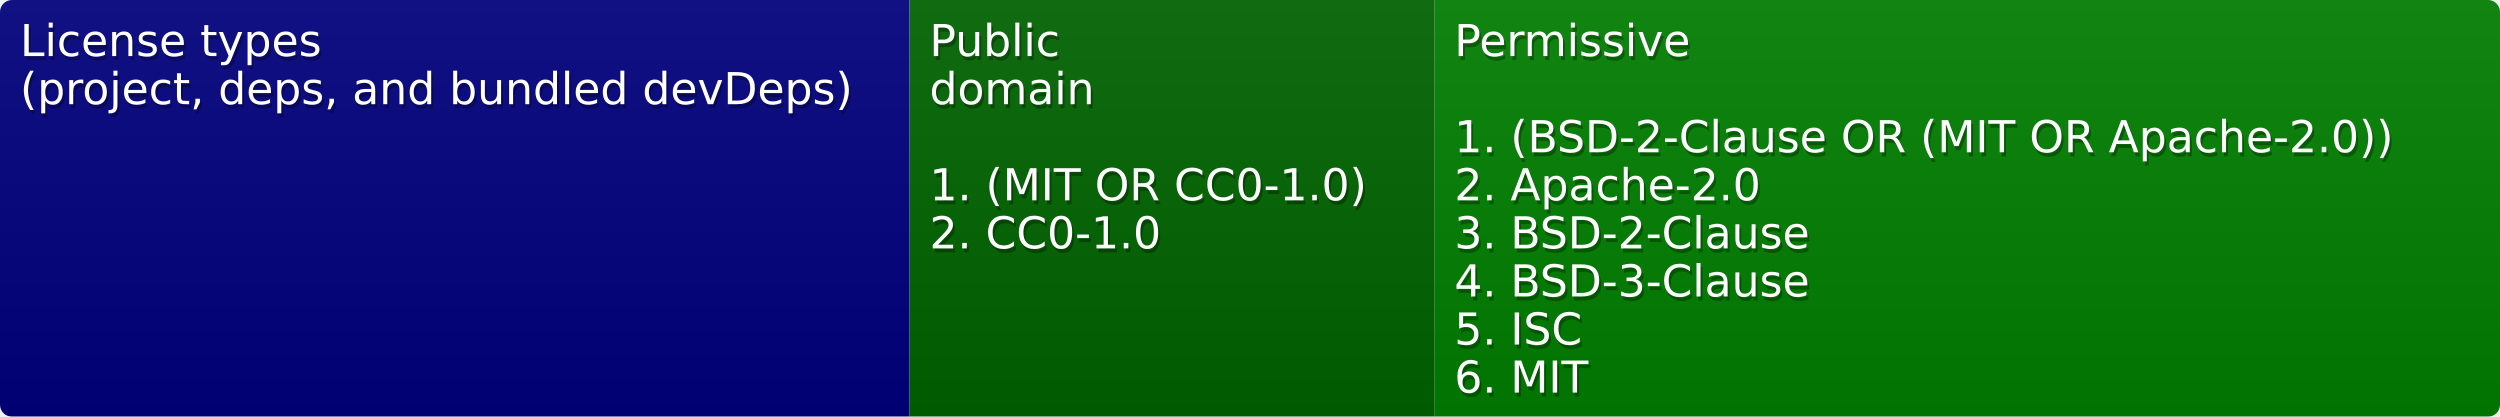
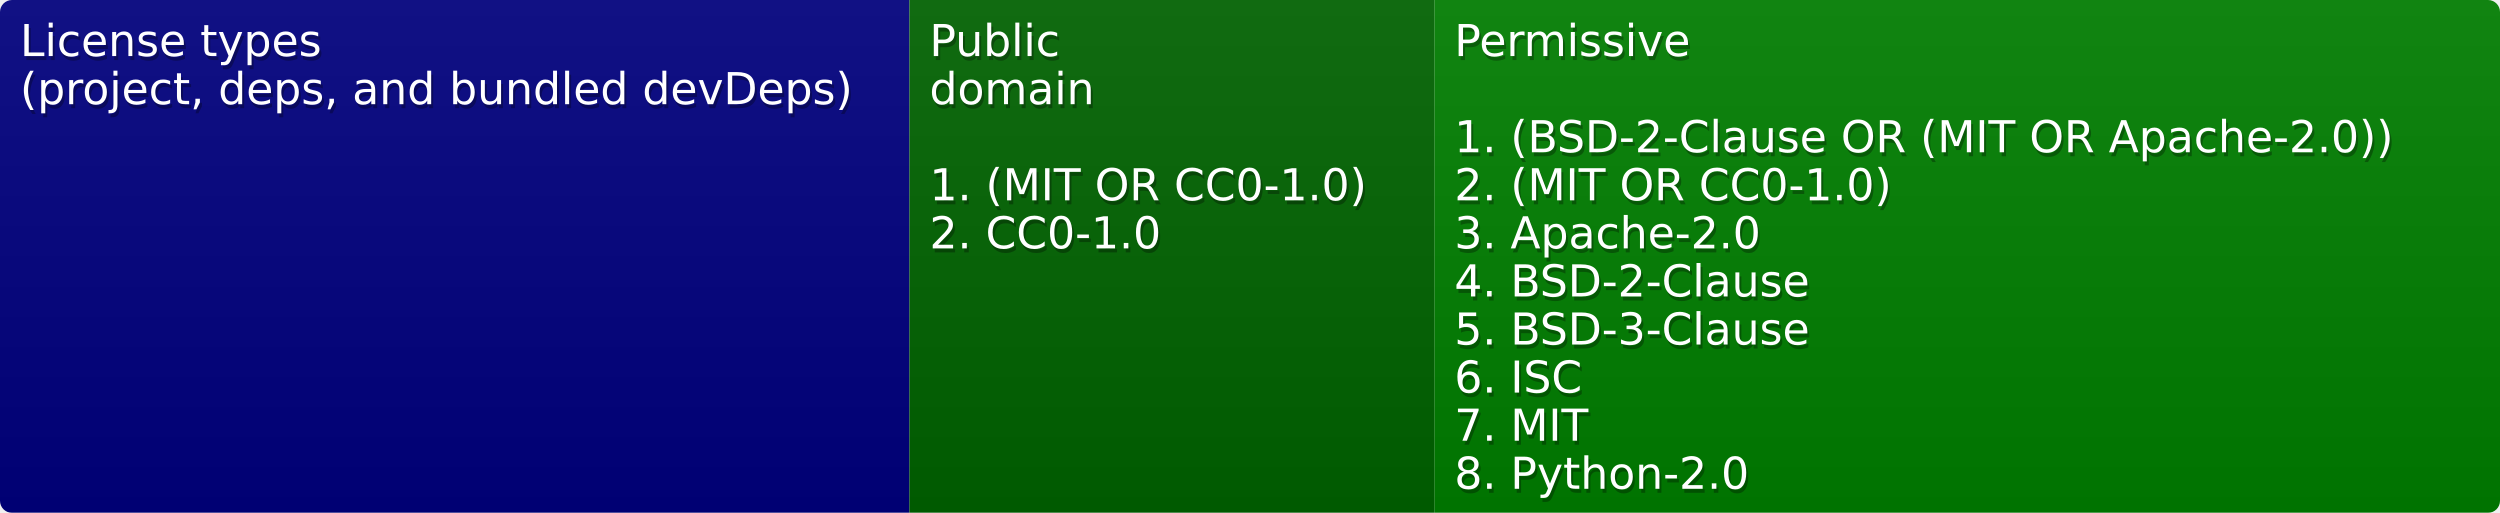
- <svg xmlns="http://www.w3.org/2000/svg" width="624" height="104">
+ <svg xmlns="http://www.w3.org/2000/svg" width="624" height="128">
  <defs>
    <style>text{font-size:11px;font-family:Verdana,DejaVu Sans,Geneva,sans-serif}text.shadow{fill:#010101;fill-opacity:.3}text.high{fill:#fff}</style>
    <linearGradient id="smooth" x2="0" y2="100%">
      <stop offset="0" stop-color="#aaa" stop-opacity=".1" />
      <stop offset="1" stop-opacity=".1" />
    </linearGradient>
    <mask id="round">
      <rect width="100%" height="100%" rx="3" fill="#fff" />
    </mask>
  </defs>
  <g id="bg" mask="url(#round)">
-     <path fill="navy" d="M0 0h227v104H0z" />
-     <path fill="#006400" d="M227 0h131v104H227z" />
-     <path fill="green" d="M358 0h266v104H358z" />
-     <path fill="url(#smooth)" d="M0 0h624v104H0z" />
+     <path fill="navy" d="M0 0h227v128H0z" />
+     <path fill="#006400" d="M227 0h131v128H227z" />
+     <path fill="green" d="M358 0h266v128H358z" />
+     <path fill="url(#smooth)" d="M0 0h624v128H0z" />
  </g>
  <g id="fg">
    <text class="shadow" x="5.5" y="15">License types</text>
    <text class="high" x="5" y="14">License types</text>
    <text class="shadow" x="5.5" y="27">(project, deps, and bundled devDeps)</text>
    <text class="high" x="5" y="26">(project, deps, and bundled devDeps)</text>
    <text class="shadow" x="232.5" y="15">Public</text>
    <text class="high" x="232" y="14">Public</text>
    <text class="shadow" x="232.5" y="27">domain</text>
    <text class="high" x="232" y="26">domain</text>
    <text class="shadow" x="232.5" y="51">1. (MIT OR CC0-1.0)</text>
    <text class="high" x="232" y="50">1. (MIT OR CC0-1.0)</text>
    <text class="shadow" x="232.5" y="63">2. CC0-1.0</text>
    <text class="high" x="232" y="62">2. CC0-1.0</text>
    <text class="shadow" x="363.5" y="15">Permissive</text>
    <text class="high" x="363" y="14">Permissive</text>
    <text class="shadow" x="363.5" y="39">1. (BSD-2-Clause OR (MIT OR Apache-2.0))</text>
    <text class="high" x="363" y="38">1. (BSD-2-Clause OR (MIT OR Apache-2.0))</text>
-     <text class="shadow" x="363.5" y="51">2. Apache-2.0</text>
-     <text class="high" x="363" y="50">2. Apache-2.0</text>
-     <text class="shadow" x="363.5" y="63">3. BSD-2-Clause</text>
-     <text class="high" x="363" y="62">3. BSD-2-Clause</text>
-     <text class="shadow" x="363.5" y="75">4. BSD-3-Clause</text>
-     <text class="high" x="363" y="74">4. BSD-3-Clause</text>
-     <text class="shadow" x="363.5" y="87">5. ISC</text>
-     <text class="high" x="363" y="86">5. ISC</text>
-     <text class="shadow" x="363.5" y="99">6. MIT</text>
-     <text class="high" x="363" y="98">6. MIT</text>
+     <text class="shadow" x="363.5" y="51">2. (MIT OR CC0-1.0)</text>
+     <text class="high" x="363" y="50">2. (MIT OR CC0-1.0)</text>
+     <text class="shadow" x="363.5" y="63">3. Apache-2.0</text>
+     <text class="high" x="363" y="62">3. Apache-2.0</text>
+     <text class="shadow" x="363.5" y="75">4. BSD-2-Clause</text>
+     <text class="high" x="363" y="74">4. BSD-2-Clause</text>
+     <text class="shadow" x="363.5" y="87">5. BSD-3-Clause</text>
+     <text class="high" x="363" y="86">5. BSD-3-Clause</text>
+     <text class="shadow" x="363.5" y="99">6. ISC</text>
+     <text class="high" x="363" y="98">6. ISC</text>
+     <text class="shadow" x="363.5" y="111">7. MIT</text>
+     <text class="high" x="363" y="110">7. MIT</text>
+     <text class="shadow" x="363.5" y="123">8. Python-2.0</text>
+     <text class="high" x="363" y="122">8. Python-2.0</text>
  </g>
</svg>
